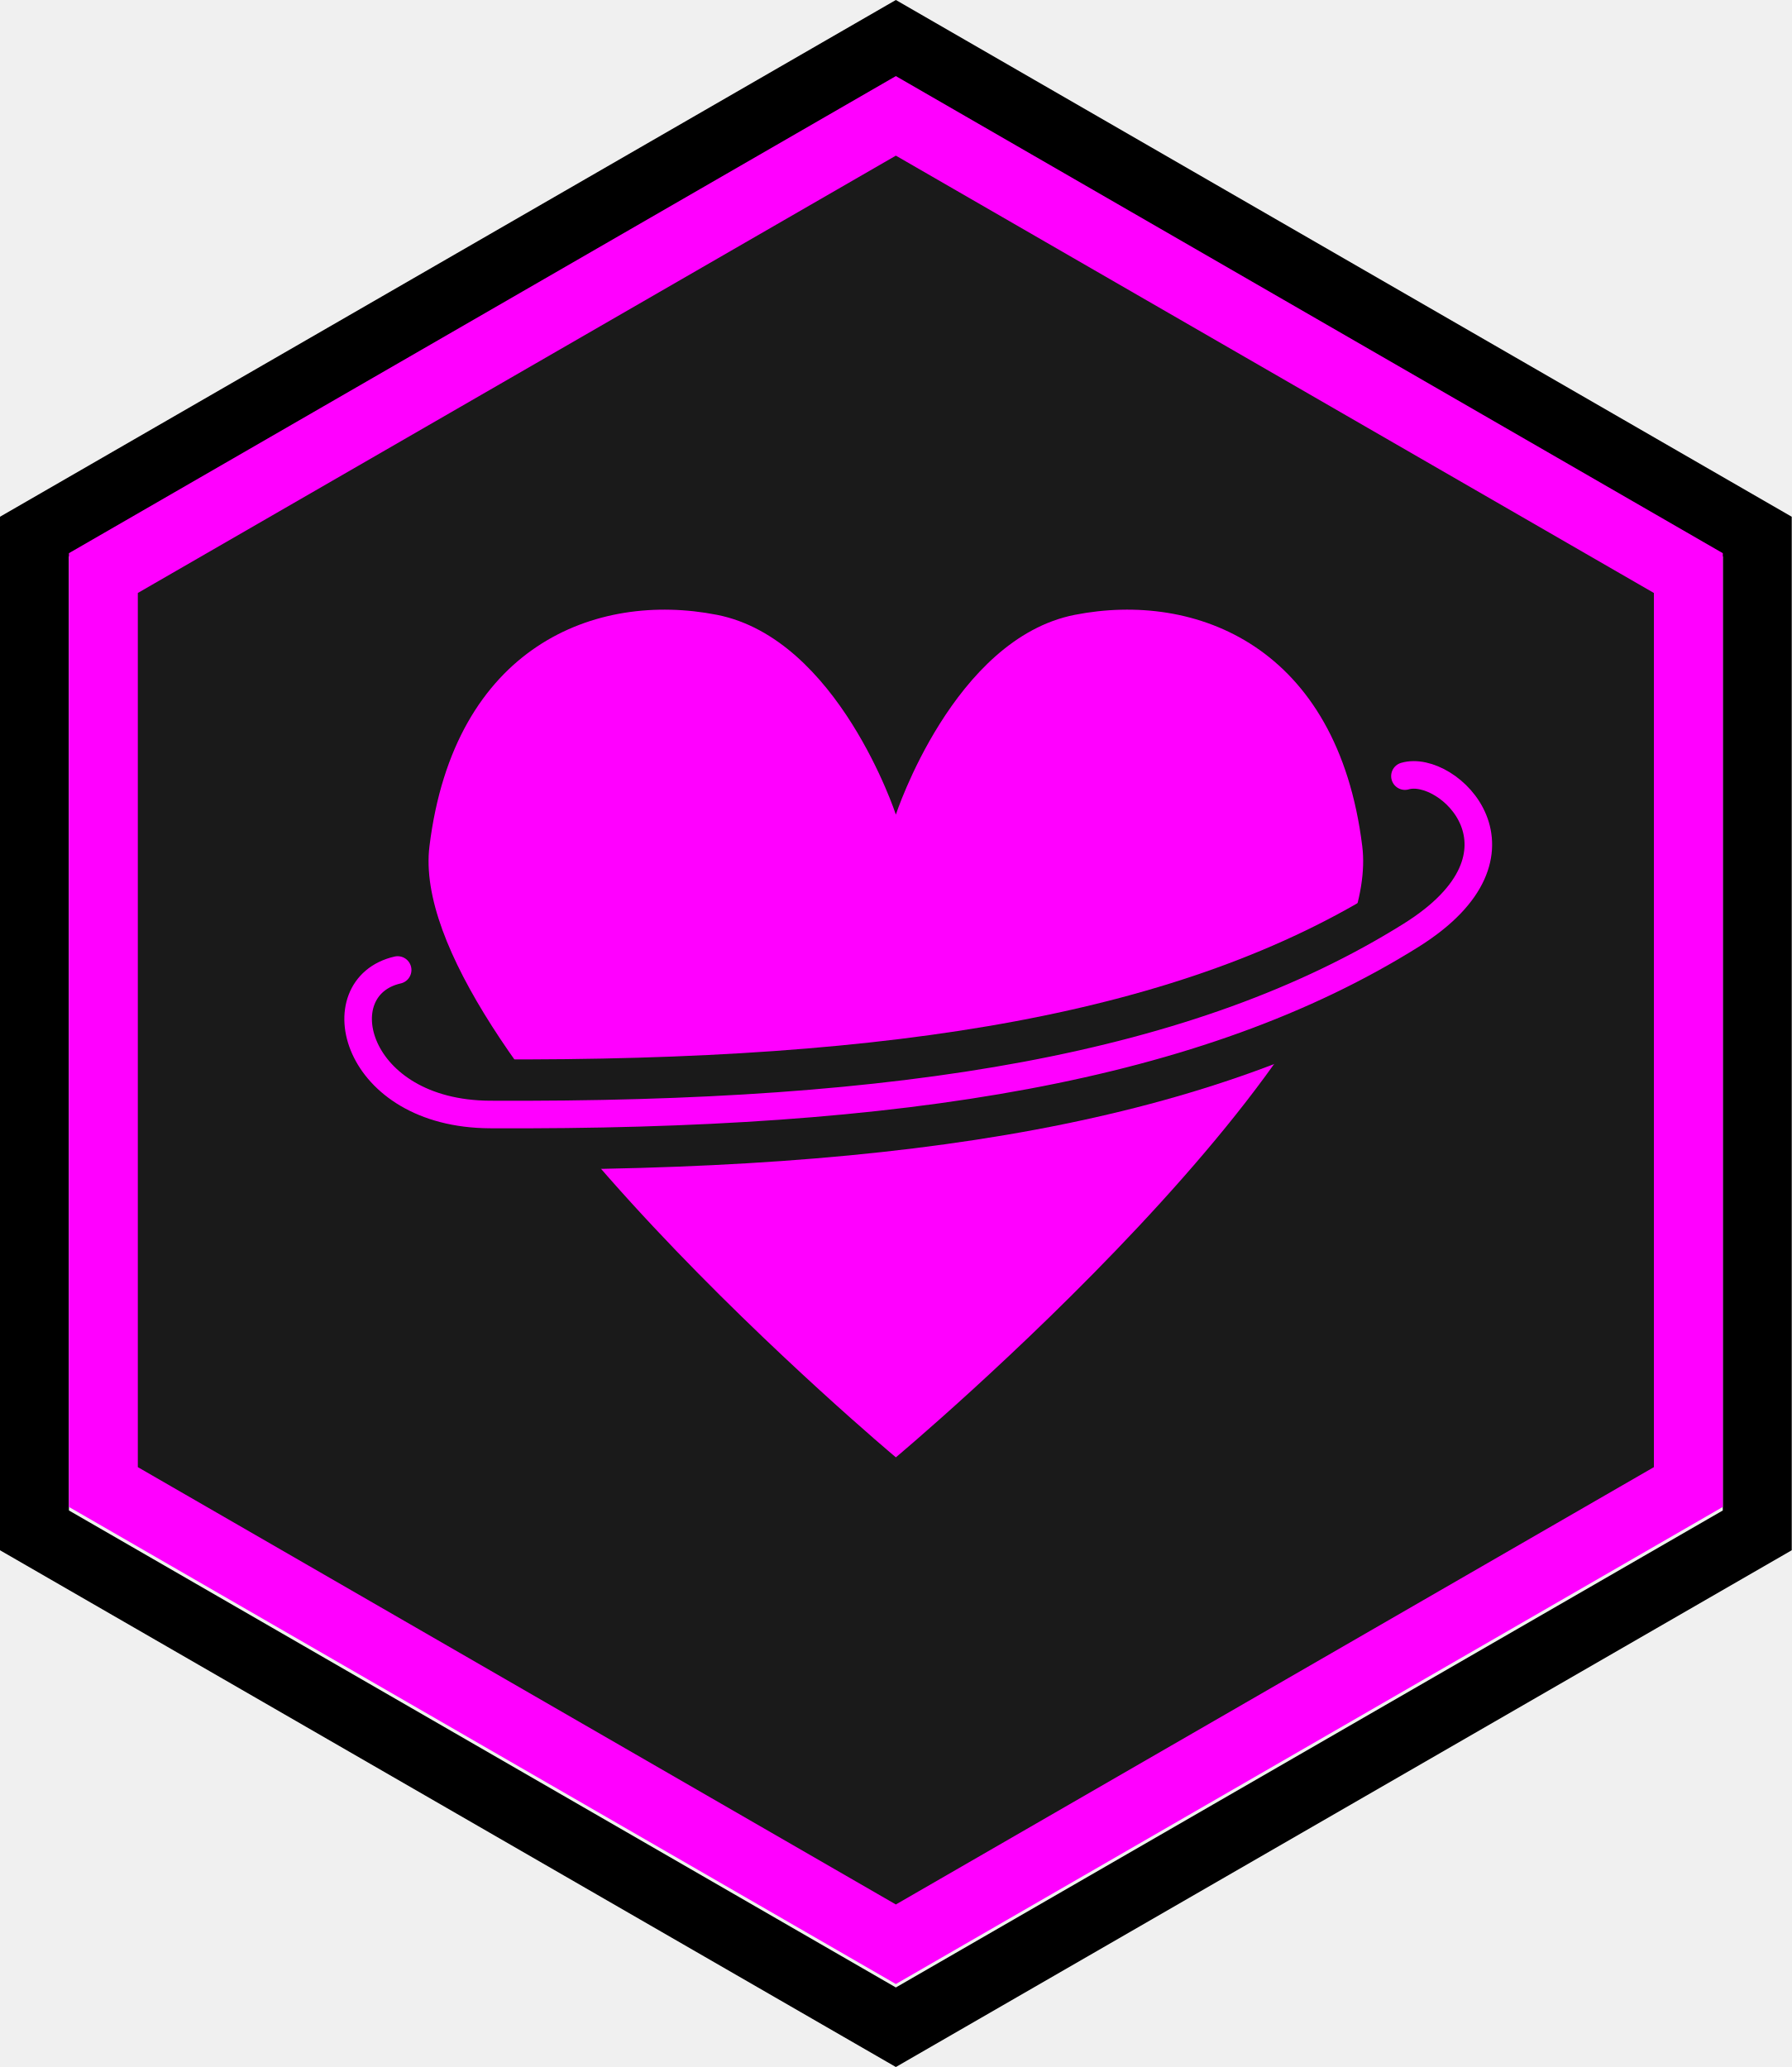
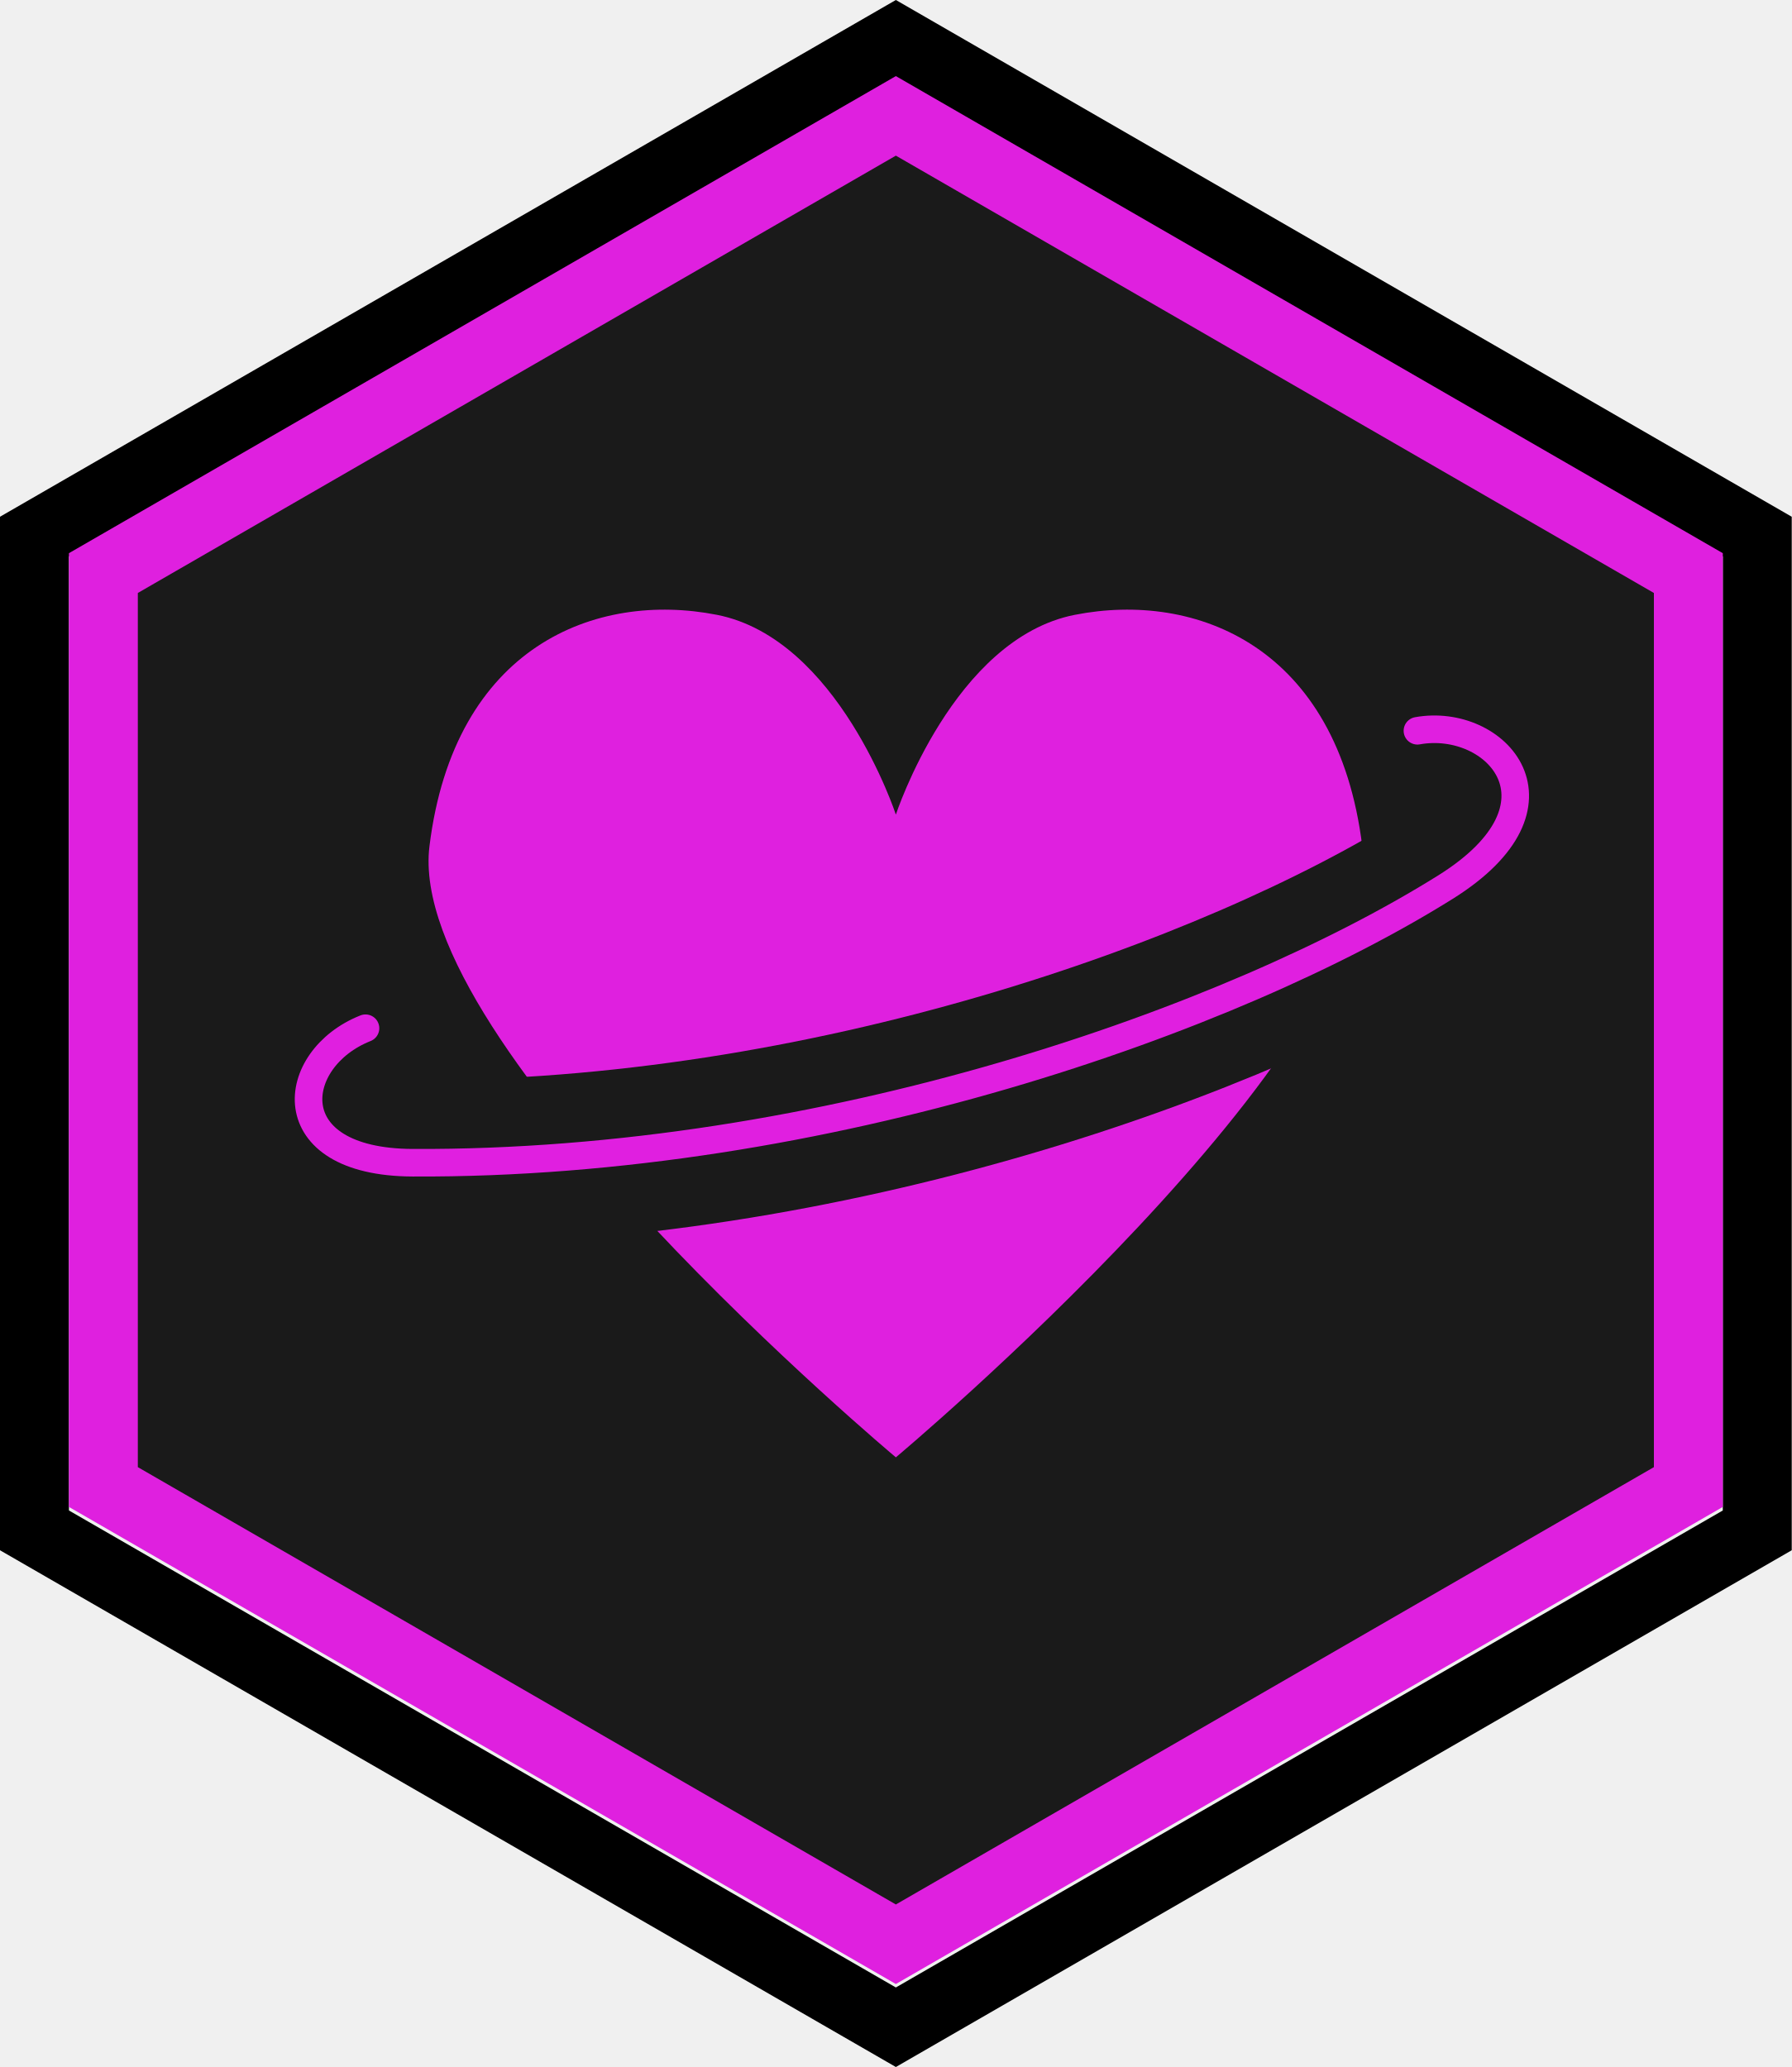
<svg xmlns="http://www.w3.org/2000/svg" viewBox="0 0 130 150" version="1.1" id="svg1" width="130" height="150" xml:space="preserve">
  <defs id="defs1">
-     <mask maskUnits="userSpaceOnUse" id="mask-powermask-path-effect6">
-       <path id="mask-powermask-path-effect6_box" style="fill:#ffffff;fill-opacity:1" d="M 30.095,43.242 H 99.905 V 106.758 H 30.095 Z" />
-       <path style="fill:none;stroke:#000000;stroke-width:8;stroke-linecap:square;stroke-linejoin:miter;stroke-dasharray:none" d="M 35.551,80.878 C 65.504,81.025 86.995,77.499 102.382,67.875" id="path6" />
+     <mask maskUnits="userSpaceOnUse" id="mask-powermask-path-effect4">
+       <path id="mask-powermask-path-effect4_box" style="fill:#ffffff;fill-opacity:1" d="M 30.095,43.242 H 99.905 V 106.758 H 30.095 Z" />
+       <path style="fill:none;stroke:#000000;stroke-width:12;stroke-linecap:round;stroke-linejoin:round;stroke-dasharray:none" d="M 29.926,84.378 C 59.879,84.525 89.495,73.999 104.882,64.375" id="path4" />
    </mask>
+     <filter id="mask-powermask-path-effect4_inverse" style="color-interpolation-filters:sRGB" height="100" width="100" x="-50" y="-50">
+       <feColorMatrix id="mask-powermask-path-effect4_primitive1" values="1" type="saturate" result="fbSourceGraphic" />
+       <feColorMatrix id="mask-powermask-path-effect4_primitive2" values="-1 0 0 0 1 0 -1 0 0 1 0 0 -1 0 1 0 0 0 1 0 " in="fbSourceGraphic" />
+     </filter>
  </defs>
  <polygon points="61.8,53.78 31,71.56 0.2,53.78 0.2,18.22 31,0.44 61.8,18.22 " fill="none" stroke="#ff3b57" stroke-width="1" id="polygon1-5" style="display:inline;mix-blend-mode:normal;fill:none;fill-opacity:1;stroke:#000000;stroke-width:2.465;stroke-dasharray:none;stroke-dashoffset:0;stroke-opacity:1" transform="matrix(2.029196,0,0,2.027961,2.09495,1.993413)" />
-   <path id="polygon1" style="display:inline;mix-blend-mode:normal;fill:#1a1a1a;stroke:#ff00ff;stroke-width:5;stroke-dasharray:none;stroke-opacity:1" d="m 7.5,41.588 c 0,22.108 0,44.216 0,66.324 19.167,11.06 38.333,22.12 57.5,33.18 19.167,-11.06 38.333,-22.12 57.5,-33.18 0,-22.108 0,-44.216 0,-66.324 C 103.333,30.528 84.167,19.468 65,8.408 45.833,19.468 26.667,30.528 7.5,41.588 Z" />
-   <path style="fill:none;stroke:#ff00ff;stroke-width:2;stroke-linecap:round;stroke-linejoin:round;stroke-dasharray:none;stroke-opacity:1" d="m 28.852,70.391 c -5.391,1.232 -3.194,10.438 6.698,10.487 29.953,0.147 51.445,-3.378 66.831,-13.003 9.554,-5.976 2.676,-12.472 -0.445,-11.554" id="path2" />
-   <path style="fill:#ff00ff;stroke:none;stroke-linecap:square;stroke-linejoin:round;fill-opacity:1" d="M 31.16,61.412 C 32.949,46.899 43.224,42.889 52.02,44.618 60.815,46.348 65,59.114 65,59.114 c 0,0 4.185,-12.766 12.98,-14.496 8.796,-1.73 19.071,2.281 20.86,16.794 C 100.628,75.925 65,105.758 65,105.758 c 0,0 -35.628,-29.833 -33.84,-44.346 z" id="path1" mask="url(#mask-powermask-path-effect6)" />
+   <path id="polygon1" style="display:inline;mix-blend-mode:normal;fill:#1a1a1a;stroke:#df20df;stroke-width:5;stroke-dasharray:none;stroke-opacity:1" d="m 7.5,41.588 c 0,22.108 0,44.216 0,66.324 19.167,11.06 38.333,22.12 57.5,33.18 19.167,-11.06 38.333,-22.12 57.5,-33.18 0,-22.108 0,-44.216 0,-66.324 C 103.333,30.528 84.167,19.468 65,8.408 45.833,19.468 26.667,30.528 7.5,41.588 Z" />
+   <path style="fill:#df20df;stroke:none;stroke-linecap:square;stroke-linejoin:round;fill-opacity:1" d="M 31.16,61.412 C 32.949,46.899 43.224,42.889 52.02,44.618 60.815,46.348 65,59.114 65,59.114 c 0,0 4.185,-12.766 12.98,-14.496 8.796,-1.73 19.071,2.281 20.86,16.794 C 100.628,75.925 65,105.758 65,105.758 c 0,0 -35.628,-29.833 -33.84,-44.346 z" id="path1" mask="url(#mask-powermask-path-effect4)" />
+   <path style="fill:none;stroke:#e01fe0;stroke-width:2;stroke-linecap:round;stroke-linejoin:round;stroke-dasharray:none;stroke-opacity:1" d="m 26.52,74.617 c -5.568,2.205 -6.487,9.712 3.405,9.761 29.953,0.147 59.57,-10.378 74.956,-20.003 9.554,-5.976 3.664,-12.371 -2.039,-11.343" id="path2" />
</svg>
